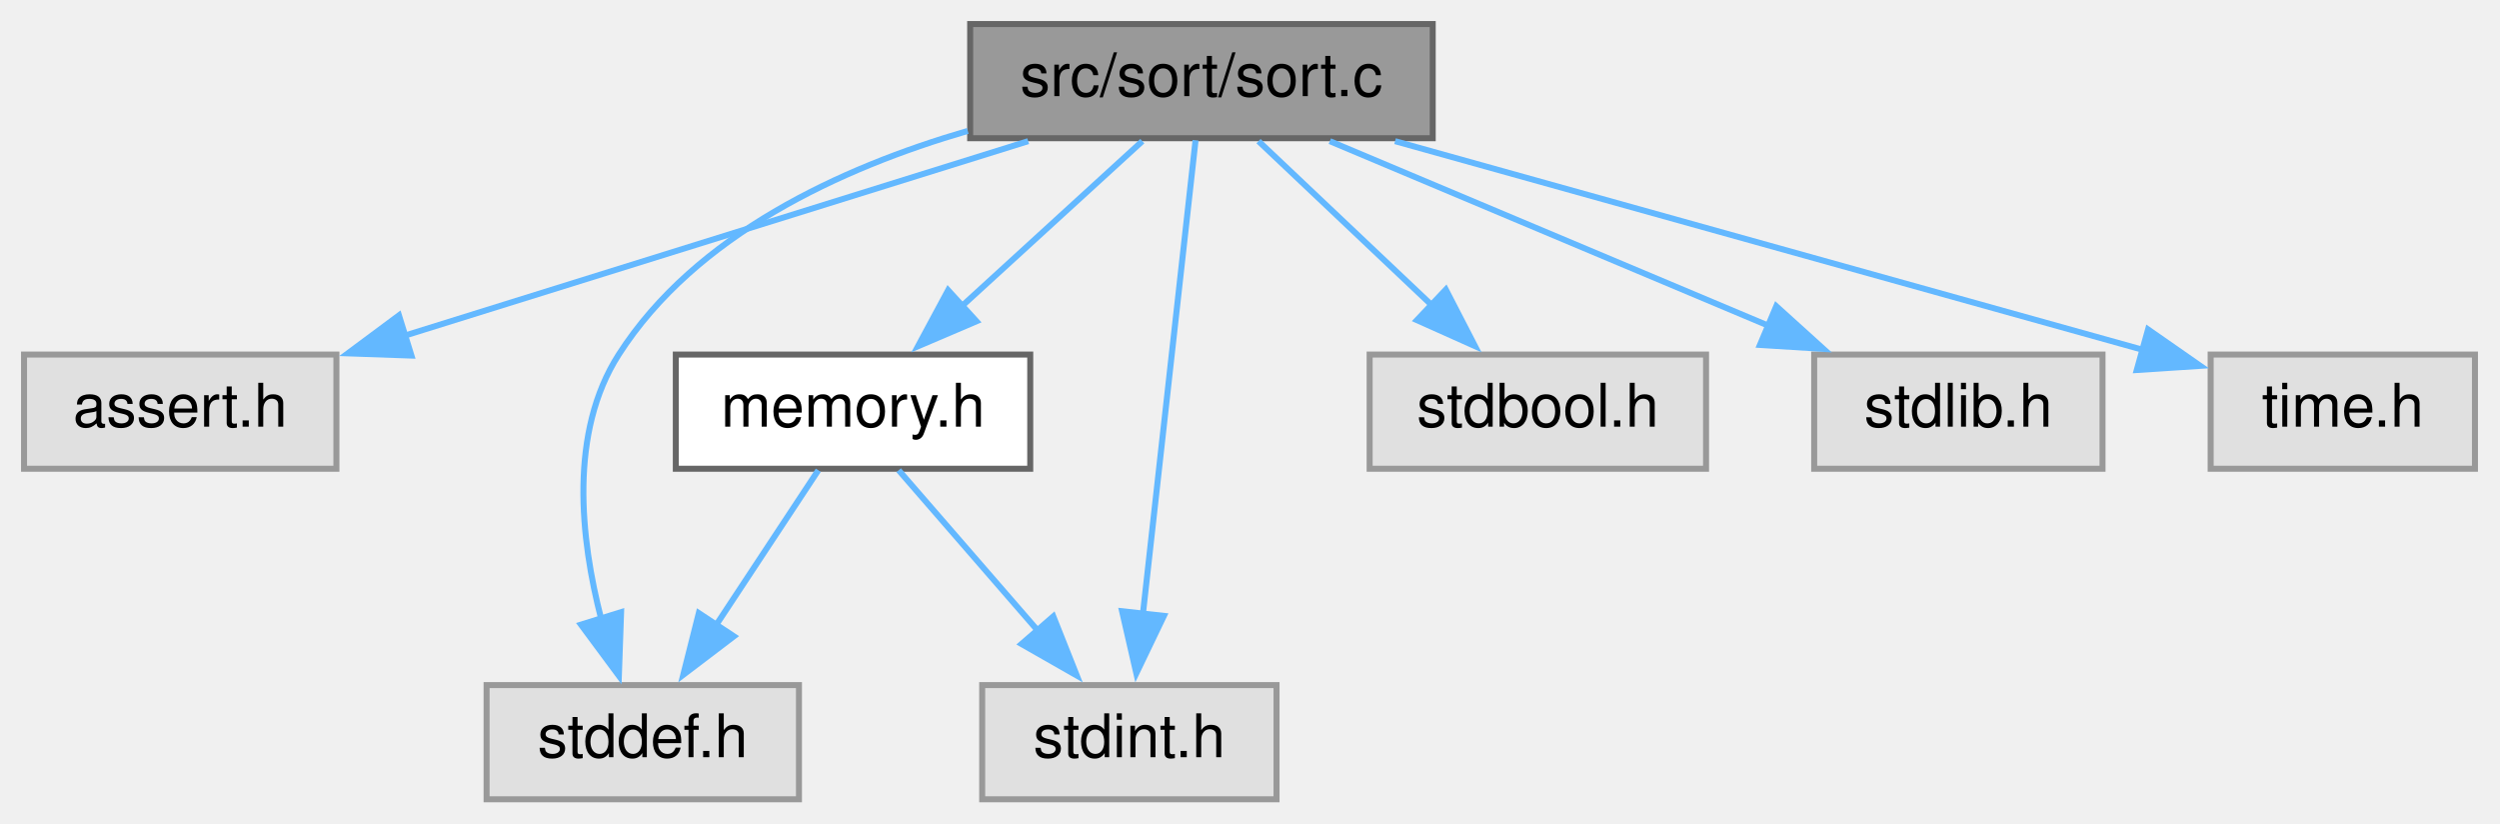
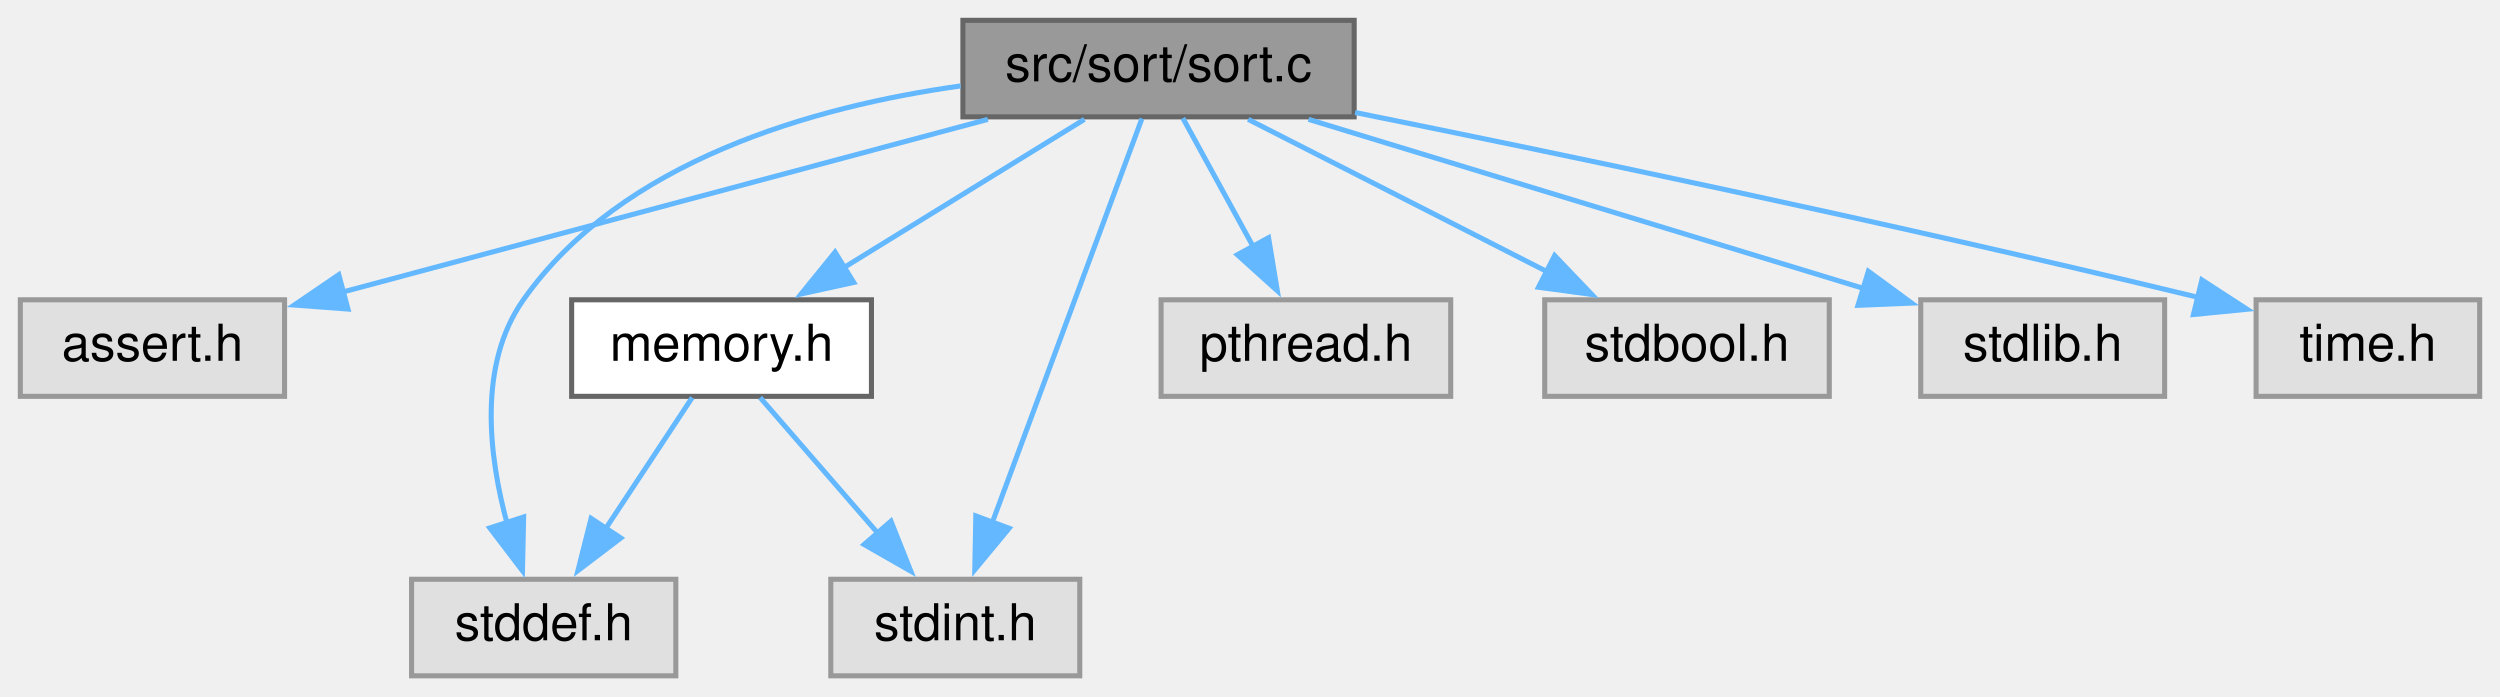
- <svg xmlns="http://www.w3.org/2000/svg" xmlns:xlink="http://www.w3.org/1999/xlink" width="416pt" height="137pt" viewBox="0.00 0.00 416.00 137.00">
+ <svg xmlns="http://www.w3.org/2000/svg" xmlns:xlink="http://www.w3.org/1999/xlink" width="492pt" height="137pt" viewBox="0.00 0.00 492.00 137.00">
  <g id="graph0" class="graph" transform="scale(1 1) rotate(0) translate(4 133)">
    <g id="node1" class="node">
      <g id="a_node1">
        <a xlink:title=" ">
-           <polygon fill="#999999" stroke="#666666" points="234.5,-129 157.5,-129 157.5,-110 234.5,-110 234.5,-129" />
-           <text text-anchor="middle" x="196" y="-117" font-family="Helvetica,sans-Serif" font-size="10.00">src/sort/sort.c</text>
+           <polygon fill="#999999" stroke="#666666" points="262.5,-129 185.5,-129 185.5,-110 262.5,-110 262.5,-129" />
+           <text text-anchor="middle" x="224" y="-117" font-family="Helvetica,sans-Serif" font-size="10.00">src/sort/sort.c</text>
        </a>
      </g>
    </g>
    <g id="node2" class="node">
      <g id="a_node2">
        <a xlink:title=" ">
          <polygon fill="#e0e0e0" stroke="#999999" points="52,-74 0,-74 0,-55 52,-55 52,-74" />
          <text text-anchor="middle" x="26" y="-62" font-family="Helvetica,sans-Serif" font-size="10.00">assert.h</text>
        </a>
      </g>
    </g>
    <g id="edge1" class="edge">
-       <path fill="none" stroke="#63b8ff" d="M167.16,-109.51C138.56,-100.59 94.6,-86.89 63.35,-77.14" />
-       <polygon fill="#63b8ff" stroke="#63b8ff" points="64.49,-73.83 53.9,-74.2 62.41,-80.52 64.49,-73.83" />
+       <path fill="none" stroke="#63b8ff" d="M190.41,-109.51C155.12,-100.06 99.74,-85.24 63.16,-75.45" />
+       <polygon fill="#63b8ff" stroke="#63b8ff" points="64.48,-72.18 53.91,-72.97 62.67,-78.94 64.48,-72.18" />
    </g>
    <g id="node3" class="node">
      <g id="a_node3">
        <a xlink:href="memory_8h.html" target="_top" xlink:title=" ">
          <polygon fill="white" stroke="#666666" points="167.5,-74 108.5,-74 108.5,-55 167.5,-55 167.5,-74" />
          <text text-anchor="middle" x="138" y="-62" font-family="Helvetica,sans-Serif" font-size="10.00">memory.h</text>
        </a>
      </g>
    </g>
    <g id="edge2" class="edge">
-       <path fill="none" stroke="#63b8ff" d="M186.16,-109.51C177.95,-102 166.02,-91.1 156.09,-82.03" />
-       <polygon fill="#63b8ff" stroke="#63b8ff" points="158.55,-79.54 148.81,-75.38 153.83,-84.71 158.55,-79.54" />
+       <path fill="none" stroke="#63b8ff" d="M209.41,-109.51C196.48,-101.54 177.36,-89.75 162.15,-80.38" />
+       <polygon fill="#63b8ff" stroke="#63b8ff" points="164.01,-77.42 153.66,-75.15 160.34,-83.38 164.01,-77.42" />
    </g>
    <g id="node4" class="node">
      <g id="a_node4">
        <a xlink:title=" ">
          <polygon fill="#e0e0e0" stroke="#999999" points="129,-19 77,-19 77,0 129,0 129,-19" />
          <text text-anchor="middle" x="103" y="-7" font-family="Helvetica,sans-Serif" font-size="10.00">stddef.h</text>
        </a>
      </g>
    </g>
-     <g id="edge6" class="edge">
-       <path fill="none" stroke="#63b8ff" d="M157.1,-111.22C136.05,-105.09 111.8,-93.96 99,-74 90.69,-61.04 92.61,-43.38 96.09,-29.97" />
-       <polygon fill="#63b8ff" stroke="#63b8ff" points="99.39,-31.14 99.02,-20.55 92.71,-29.06 99.39,-31.14" />
+     <g id="edge7" class="edge">
+       <path fill="none" stroke="#63b8ff" d="M185.04,-116.09C156.06,-112.02 118.32,-101.39 99,-74 90.04,-61.29 92.14,-43.36 95.85,-29.79" />
+       <polygon fill="#63b8ff" stroke="#63b8ff" points="99.05,-31.26 98.82,-20.67 92.39,-29.1 99.05,-31.26" />
    </g>
    <g id="node5" class="node">
      <g id="a_node5">
        <a xlink:title=" ">
          <polygon fill="#e0e0e0" stroke="#999999" points="208.5,-19 159.5,-19 159.5,0 208.5,0 208.5,-19" />
          <text text-anchor="middle" x="184" y="-7" font-family="Helvetica,sans-Serif" font-size="10.00">stdint.h</text>
        </a>
      </g>
    </g>
-     <g id="edge7" class="edge">
-       <path fill="none" stroke="#63b8ff" d="M195.02,-109.66C193.11,-92.5 188.86,-54.26 186.23,-30.6" />
-       <polygon fill="#63b8ff" stroke="#63b8ff" points="189.75,-30.52 185.16,-20.96 182.79,-31.29 189.75,-30.52" />
+     <g id="edge8" class="edge">
+       <path fill="none" stroke="#63b8ff" d="M220.73,-109.66C214.31,-92.34 199.94,-53.55 191.2,-29.95" />
+       <polygon fill="#63b8ff" stroke="#63b8ff" points="194.6,-29.04 187.84,-20.88 188.04,-31.47 194.6,-29.04" />
    </g>
    <g id="node6" class="node">
      <g id="a_node6">
        <a xlink:title=" ">
-           <polygon fill="#e0e0e0" stroke="#999999" points="280,-74 224,-74 224,-55 280,-55 280,-74" />
-           <text text-anchor="middle" x="252" y="-62" font-family="Helvetica,sans-Serif" font-size="10.00">stdbool.h</text>
+           <polygon fill="#e0e0e0" stroke="#999999" points="281.5,-74 224.5,-74 224.5,-55 281.5,-55 281.5,-74" />
+           <text text-anchor="middle" x="253" y="-62" font-family="Helvetica,sans-Serif" font-size="10.00">pthread.h</text>
        </a>
      </g>
    </g>
    <g id="edge5" class="edge">
-       <path fill="none" stroke="#63b8ff" d="M205.5,-109.51C213.43,-102 224.95,-91.1 234.54,-82.03" />
-       <polygon fill="#63b8ff" stroke="#63b8ff" points="236.68,-84.81 241.54,-75.4 231.87,-79.73 236.68,-84.81" />
+       <path fill="none" stroke="#63b8ff" d="M228.79,-109.75C232.54,-102.88 237.91,-93.08 242.63,-84.45" />
+       <polygon fill="#63b8ff" stroke="#63b8ff" points="245.65,-86.22 247.38,-75.77 239.51,-82.86 245.65,-86.22" />
    </g>
    <g id="node7" class="node">
      <g id="a_node7">
        <a xlink:title=" ">
-           <polygon fill="#e0e0e0" stroke="#999999" points="346,-74 298,-74 298,-55 346,-55 346,-74" />
-           <text text-anchor="middle" x="322" y="-62" font-family="Helvetica,sans-Serif" font-size="10.00">stdlib.h</text>
+           <polygon fill="#e0e0e0" stroke="#999999" points="356,-74 300,-74 300,-55 356,-55 356,-74" />
+           <text text-anchor="middle" x="328" y="-62" font-family="Helvetica,sans-Serif" font-size="10.00">stdbool.h</text>
        </a>
      </g>
    </g>
-     <g id="edge8" class="edge">
-       <path fill="none" stroke="#63b8ff" d="M217.37,-109.51C237.41,-101.08 267.6,-88.38 290.41,-78.79" />
-       <polygon fill="#63b8ff" stroke="#63b8ff" points="291.69,-82.05 299.55,-74.94 288.97,-75.6 291.69,-82.05" />
+     <g id="edge6" class="edge">
+       <path fill="none" stroke="#63b8ff" d="M241.64,-109.51C257.73,-101.31 281.75,-89.07 300.37,-79.58" />
+       <polygon fill="#63b8ff" stroke="#63b8ff" points="301.95,-82.7 309.27,-75.05 298.77,-76.47 301.95,-82.7" />
    </g>
    <g id="node8" class="node">
      <g id="a_node8">
        <a xlink:title=" ">
-           <polygon fill="#e0e0e0" stroke="#999999" points="408,-74 364,-74 364,-55 408,-55 408,-74" />
-           <text text-anchor="middle" x="386" y="-62" font-family="Helvetica,sans-Serif" font-size="10.00">time.h</text>
+           <polygon fill="#e0e0e0" stroke="#999999" points="422,-74 374,-74 374,-55 422,-55 422,-74" />
+           <text text-anchor="middle" x="398" y="-62" font-family="Helvetica,sans-Serif" font-size="10.00">stdlib.h</text>
        </a>
      </g>
    </g>
    <g id="edge9" class="edge">
-       <path fill="none" stroke="#63b8ff" d="M228.23,-109.51C262.86,-99.85 317.61,-84.58 352.66,-74.8" />
-       <polygon fill="#63b8ff" stroke="#63b8ff" points="353.58,-78.18 362.28,-72.12 351.7,-71.43 353.58,-78.18" />
+       <path fill="none" stroke="#63b8ff" d="M253.52,-109.51C283.79,-100.29 330.86,-85.95 362.99,-76.16" />
+       <polygon fill="#63b8ff" stroke="#63b8ff" points="363.69,-79.61 372.23,-73.35 361.65,-72.91 363.69,-79.61" />
+     </g>
+     <g id="node9" class="node">
+       <g id="a_node9">
+         <a xlink:title=" ">
+           <polygon fill="#e0e0e0" stroke="#999999" points="484,-74 440,-74 440,-55 484,-55 484,-74" />
+           <text text-anchor="middle" x="462" y="-62" font-family="Helvetica,sans-Serif" font-size="10.00">time.h</text>
+         </a>
+       </g>
+     </g>
+     <g id="edge10" class="edge">
+       <path fill="none" stroke="#63b8ff" d="M262.68,-110.86C302.09,-102.92 365.23,-89.8 428.68,-74.46" />
+       <polygon fill="#63b8ff" stroke="#63b8ff" points="429.33,-77.91 438.22,-72.14 427.67,-71.1 429.33,-77.91" />
    </g>
    <g id="edge3" class="edge">
      <path fill="none" stroke="#63b8ff" d="M132.22,-54.75C127.59,-47.73 120.93,-37.64 115.13,-28.87" />
      <polygon fill="#63b8ff" stroke="#63b8ff" points="118.17,-27.12 109.74,-20.71 112.33,-30.98 118.17,-27.12" />
    </g>
    <g id="edge4" class="edge">
      <path fill="none" stroke="#63b8ff" d="M145.6,-54.75C151.88,-47.5 161.01,-36.98 168.8,-28.02" />
      <polygon fill="#63b8ff" stroke="#63b8ff" points="171.34,-30.43 175.25,-20.59 166.05,-25.84 171.34,-30.43" />
    </g>
  </g>
</svg>
